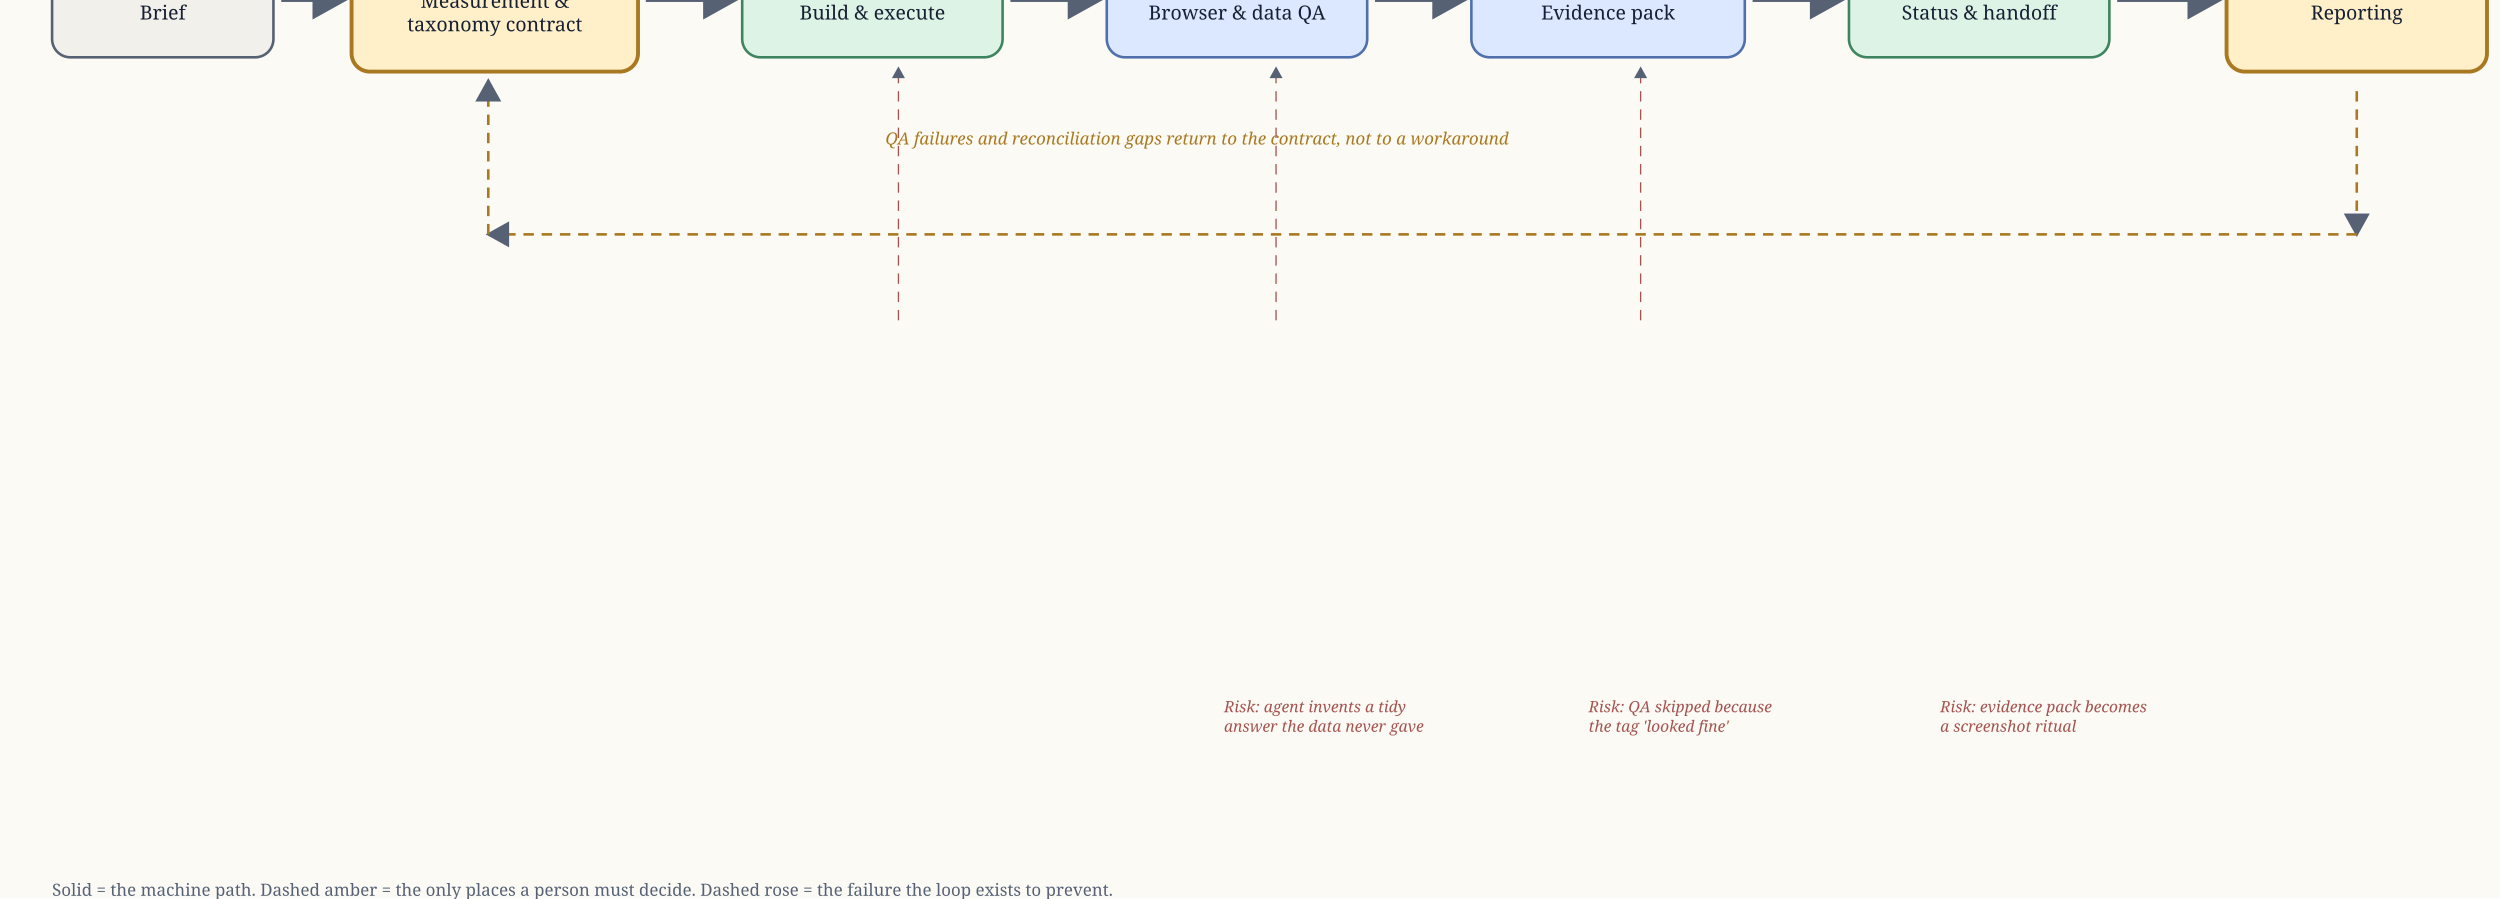
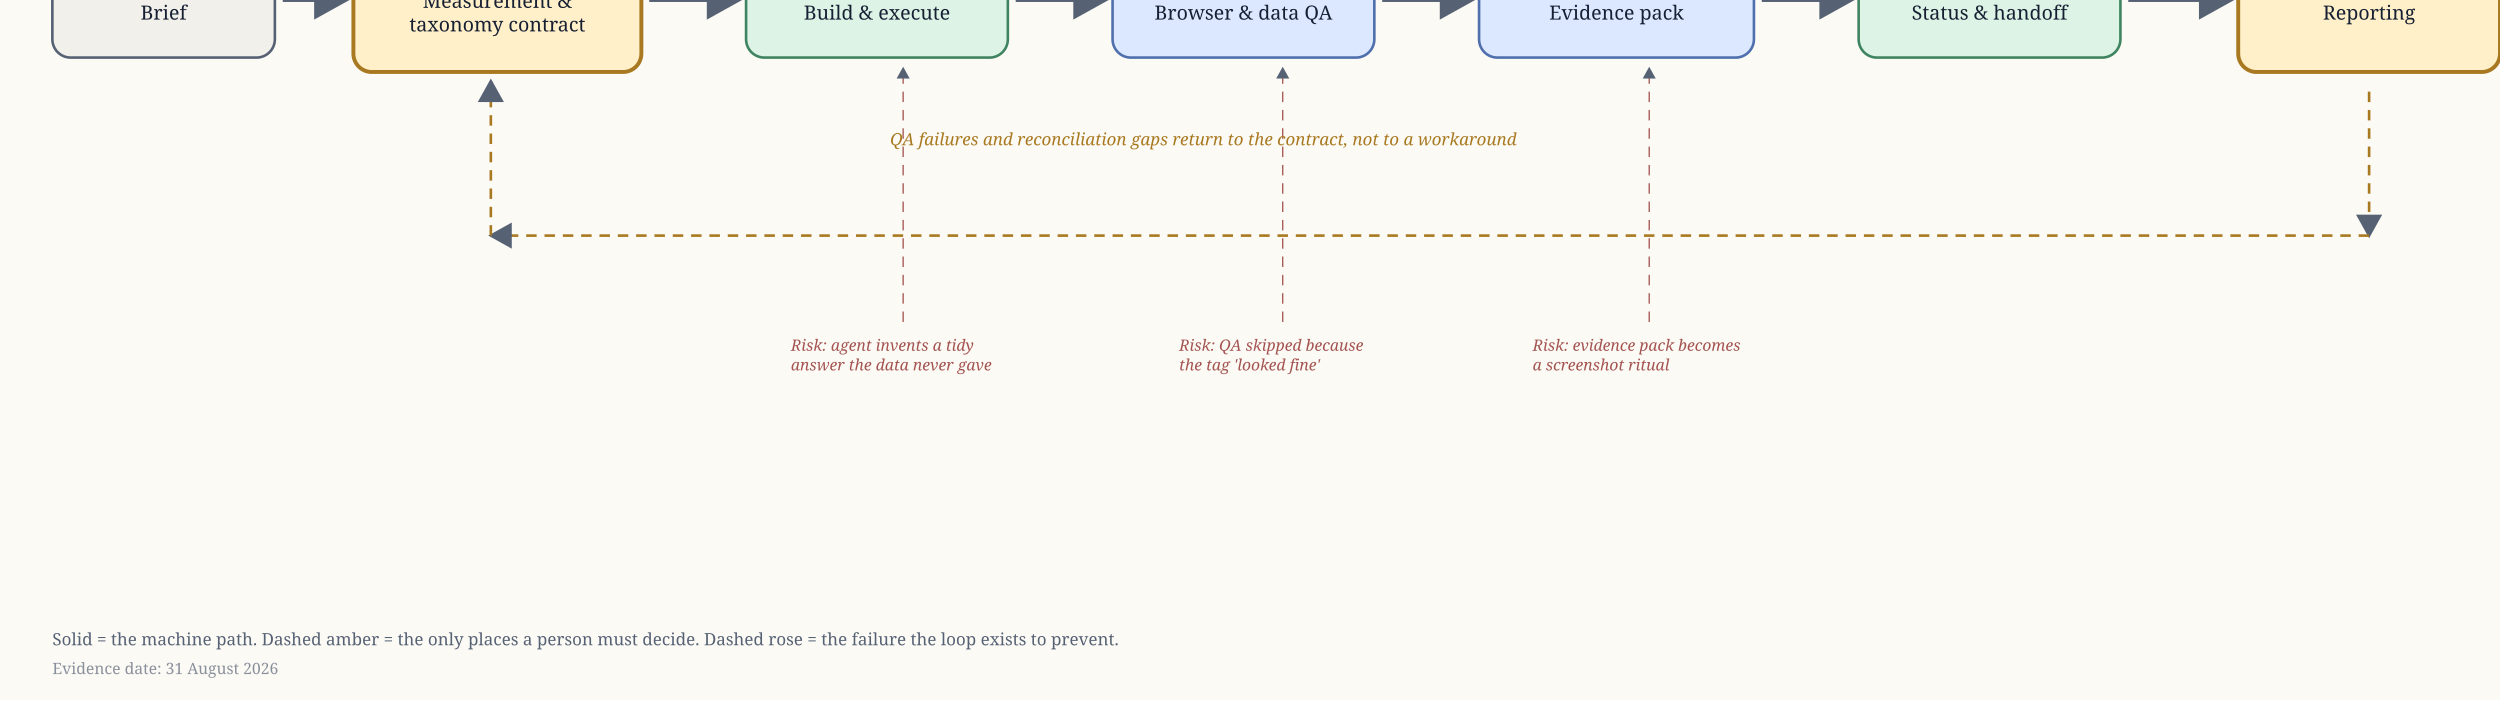
- <svg xmlns="http://www.w3.org/2000/svg" viewBox="20 400 1920 690" role="img" aria-labelledby="t d">
+ <svg xmlns="http://www.w3.org/2000/svg" viewBox="20 400 1910 535" role="img" aria-labelledby="t d">
  <defs>
    <marker id="a" markerWidth="10" markerHeight="10" refX="8" refY="5" orient="auto">
      <path d="M 0 0 L 9 5 L 0 10 z" fill="#566174" />
    </marker>
  </defs>
-   <rect x="20" y="400" width="1920" height="690" fill="#fbfaf5" />
+   <rect x="20" y="400" width="1910" height="535" fill="#fbfaf5" />
  <rect x="60" y="356" width="170" height="88" rx="14" fill="#f2f0ea" stroke="#566174" stroke-width="2" />
  <text x="145.0" y="415" font-size="15" text-anchor="middle" fill="#172033" font-family="Georgia, serif">Brief</text>
  <rect x="290" y="345" width="220" height="110" rx="14" fill="#fff0c9" stroke="#a97921" stroke-width="3" />
  <text x="400.0" y="406" font-size="15" text-anchor="middle" fill="#172033" font-family="Georgia, serif">Measurement &amp;</text>
  <text x="400.0" y="424" font-size="15" text-anchor="middle" fill="#172033" font-family="Georgia, serif">taxonomy contract</text>
  <rect x="590" y="356" width="200" height="88" rx="14" fill="#dcf3e5" stroke="#3f8460" stroke-width="2" />
  <text x="690.0" y="415" font-size="15" text-anchor="middle" fill="#172033" font-family="Georgia, serif">Build &amp; execute</text>
  <rect x="870" y="356" width="200" height="88" rx="14" fill="#dce8ff" stroke="#4f6fad" stroke-width="2" />
  <text x="970.0" y="415" font-size="15" text-anchor="middle" fill="#172033" font-family="Georgia, serif">Browser &amp; data QA</text>
  <rect x="1150" y="356" width="210" height="88" rx="14" fill="#dce8ff" stroke="#4f6fad" stroke-width="2" />
  <text x="1255.0" y="415" font-size="15" text-anchor="middle" fill="#172033" font-family="Georgia, serif">Evidence pack</text>
  <rect x="1440" y="356" width="200" height="88" rx="14" fill="#dcf3e5" stroke="#3f8460" stroke-width="2" />
  <text x="1540.0" y="415" font-size="15" text-anchor="middle" fill="#172033" font-family="Georgia, serif">Status &amp; handoff</text>
  <rect x="1730" y="345" width="200" height="110" rx="14" fill="#fff0c9" stroke="#a97921" stroke-width="3" />
  <text x="1830.0" y="415" font-size="15" text-anchor="middle" fill="#172033" font-family="Georgia, serif">Reporting</text>
  <line x1="236" y1="400" x2="284" y2="400" stroke="#566174" stroke-width="3" marker-end="url(#a)" />
  <line x1="516" y1="400" x2="584" y2="400" stroke="#566174" stroke-width="3" marker-end="url(#a)" />
  <line x1="796" y1="400" x2="864" y2="400" stroke="#566174" stroke-width="3" marker-end="url(#a)" />
  <line x1="1076" y1="400" x2="1144" y2="400" stroke="#566174" stroke-width="3" marker-end="url(#a)" />
  <line x1="1366" y1="400" x2="1434" y2="400" stroke="#566174" stroke-width="3" marker-end="url(#a)" />
  <line x1="1646" y1="400" x2="1724" y2="400" stroke="#566174" stroke-width="3" marker-end="url(#a)" />
  <line x1="1830" y1="470" x2="1830" y2="580" stroke="#a97921" stroke-width="2" stroke-dasharray="8 6" marker-end="url(#a)" />
  <line x1="1830" y1="580" x2="395" y2="580" stroke="#a97921" stroke-width="2" stroke-dasharray="8 6" marker-end="url(#a)" />
  <line x1="395" y1="580" x2="395" y2="462" stroke="#a97921" stroke-width="2" stroke-dasharray="8 6" marker-end="url(#a)" />
  <line x1="400" y1="220" x2="400" y2="268" stroke="#a97921" stroke-width="2" marker-end="url(#a)" />
  <line x1="1550" y1="220" x2="1550" y2="268" stroke="#a97921" stroke-width="2" marker-end="url(#a)" />
  <line x1="1840" y1="220" x2="1840" y2="268" stroke="#a97921" stroke-width="2" marker-end="url(#a)" />
  <line x1="710" y1="646" x2="710" y2="452" stroke="#a45350" stroke-width="1" stroke-dasharray="8 6" marker-end="url(#a)" />
  <line x1="1000" y1="646" x2="1000" y2="452" stroke="#a45350" stroke-width="1" stroke-dasharray="8 6" marker-end="url(#a)" />
  <line x1="1280" y1="646" x2="1280" y2="452" stroke="#a45350" stroke-width="1" stroke-dasharray="8 6" marker-end="url(#a)" />
  <line x1="400.0" y1="246" x2="400.0" y2="340" stroke="#a97921" stroke-width="2" marker-end="url(#a)" />
-   <line x1="400.0" y1="246" x2="400.0" y2="340" stroke="#a97921" stroke-width="2" marker-end="url(#a)" />
-   <line x1="400.0" y1="246" x2="400.0" y2="340" stroke="#a97921" stroke-width="2" marker-end="url(#a)" />
  <text x="323.0" y="264" font-size="14" text-anchor="middle" fill="#a97921" font-family="Georgia, serif">Human gate 1 · Scope</text>
  <text x="1447.6" y="264" font-size="14" text-anchor="middle" fill="#a97921" font-family="Georgia, serif">Human gate 2 · Reconcile</text>
  <text x="1741.45" y="264" font-size="14" text-anchor="middle" fill="#a97921" font-family="Georgia, serif">Human gate 3 · Sign-off</text>
  <text x="700" y="511" font-size="13" text-anchor="start" fill="#a97921" font-family="Georgia, serif" font-style="italic">QA failures and reconciliation gaps return to the contract, not to a workaround</text>
-   <text x="960" y="947" font-size="12" text-anchor="start" fill="#a45350" font-family="Georgia, serif" font-style="italic">Risk: agent invents a tidy</text>
-   <text x="960" y="962.0" font-size="12" text-anchor="start" fill="#a45350" font-family="Georgia, serif" font-style="italic">answer the data never gave</text>
-   <text x="1240" y="947" font-size="12" text-anchor="start" fill="#a45350" font-family="Georgia, serif" font-style="italic">Risk: QA skipped because</text>
-   <text x="1240" y="962.0" font-size="12" text-anchor="start" fill="#a45350" font-family="Georgia, serif" font-style="italic">the tag 'looked fine'</text>
-   <text x="1510" y="947" font-size="12" text-anchor="start" fill="#a45350" font-family="Georgia, serif" font-style="italic">Risk: evidence pack becomes</text>
-   <text x="1510" y="962.0" font-size="12" text-anchor="start" fill="#a45350" font-family="Georgia, serif" font-style="italic">a screenshot ritual</text>
-   <text x="60" y="1088" font-size="13" text-anchor="start" fill="#566174" font-family="Georgia, serif">Solid = the machine path. Dashed amber = the only places a person must decide. Dashed rose = the failure the loop exists to prevent.</text>
-   <text x="60" y="1110" font-size="12" text-anchor="start" fill="#8a909b" font-family="Georgia, serif">Evidence date: 31 August 2026</text>
+   <text x="624.2" y="668" font-size="12" text-anchor="start" fill="#a45350" font-family="Georgia, serif" font-style="italic">Risk: agent invents a tidy</text>
+   <text x="624.2" y="683.0" font-size="12" text-anchor="start" fill="#a45350" font-family="Georgia, serif" font-style="italic">answer the data never gave</text>
+   <text x="920.8" y="668" font-size="12" text-anchor="start" fill="#a45350" font-family="Georgia, serif" font-style="italic">Risk: QA skipped because</text>
+   <text x="920.8" y="683.0" font-size="12" text-anchor="start" fill="#a45350" font-family="Georgia, serif" font-style="italic">the tag 'looked fine'</text>
+   <text x="1190.9" y="668" font-size="12" text-anchor="start" fill="#a45350" font-family="Georgia, serif" font-style="italic">Risk: evidence pack becomes</text>
+   <text x="1190.9" y="683.0" font-size="12" text-anchor="start" fill="#a45350" font-family="Georgia, serif" font-style="italic">a screenshot ritual</text>
+   <text x="60" y="893" font-size="13" text-anchor="start" fill="#566174" font-family="Georgia, serif">Solid = the machine path. Dashed amber = the only places a person must decide. Dashed rose = the failure the loop exists to prevent.</text>
+   <text x="60" y="915" font-size="12" text-anchor="start" fill="#8a909b" font-family="Georgia, serif">Evidence date: 31 August 2026</text>
</svg>
